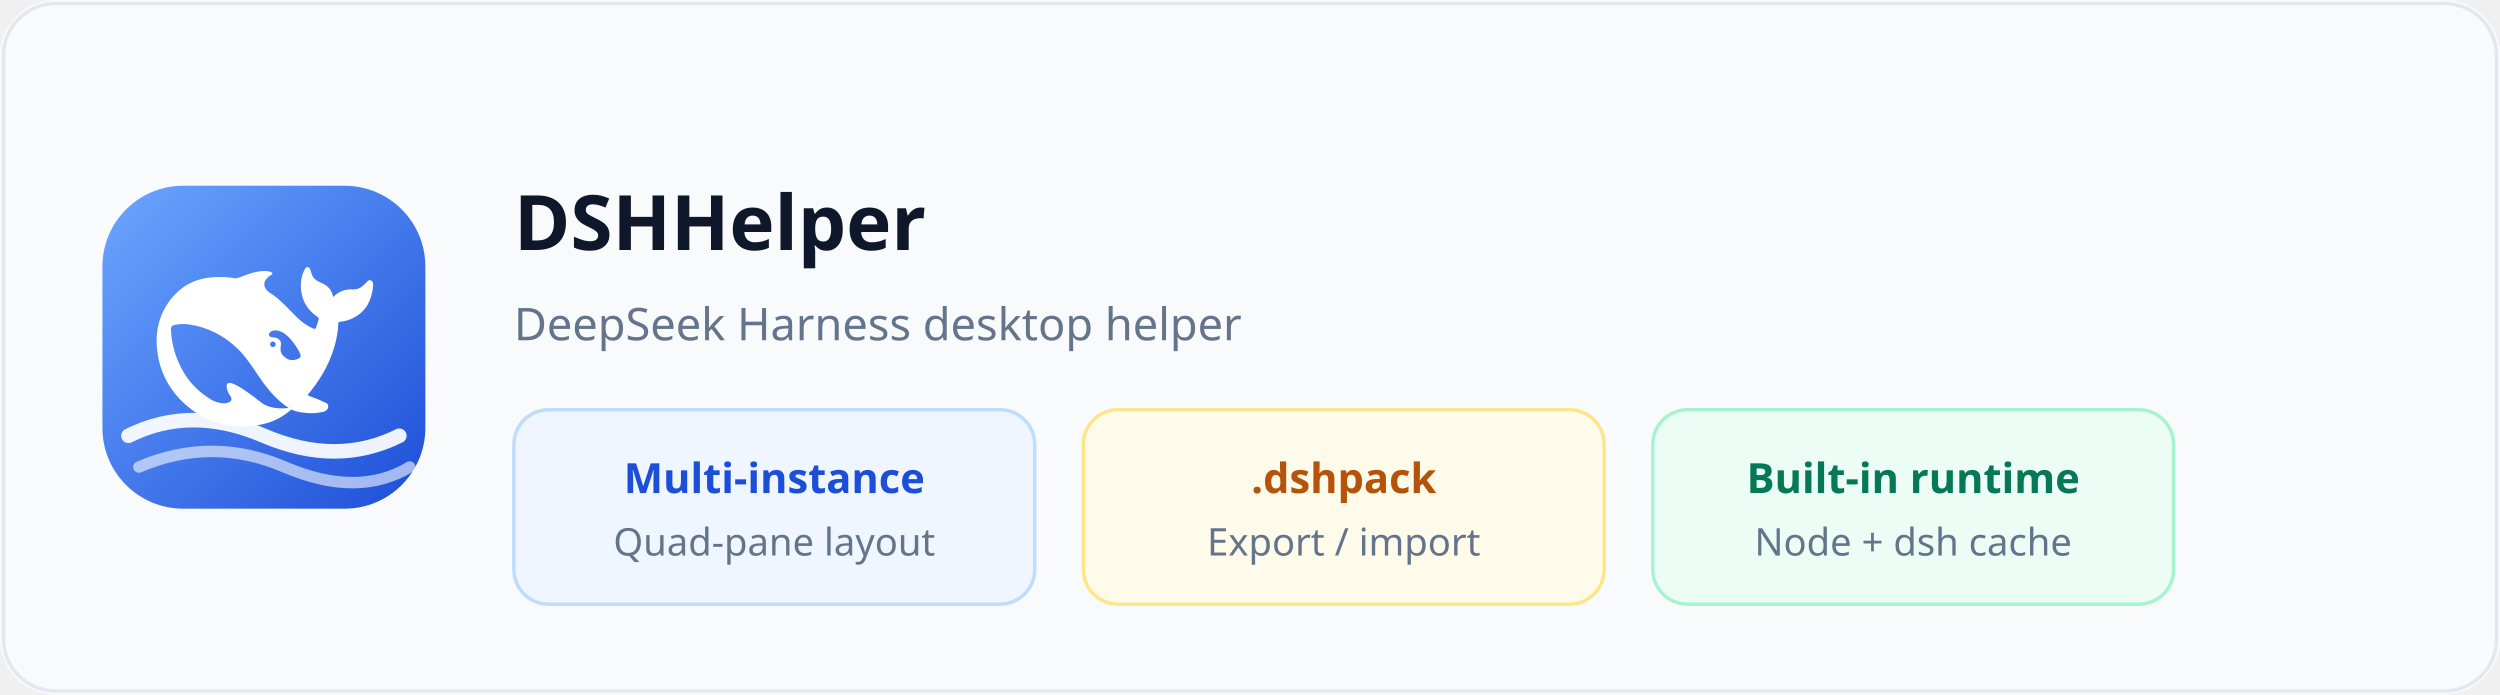
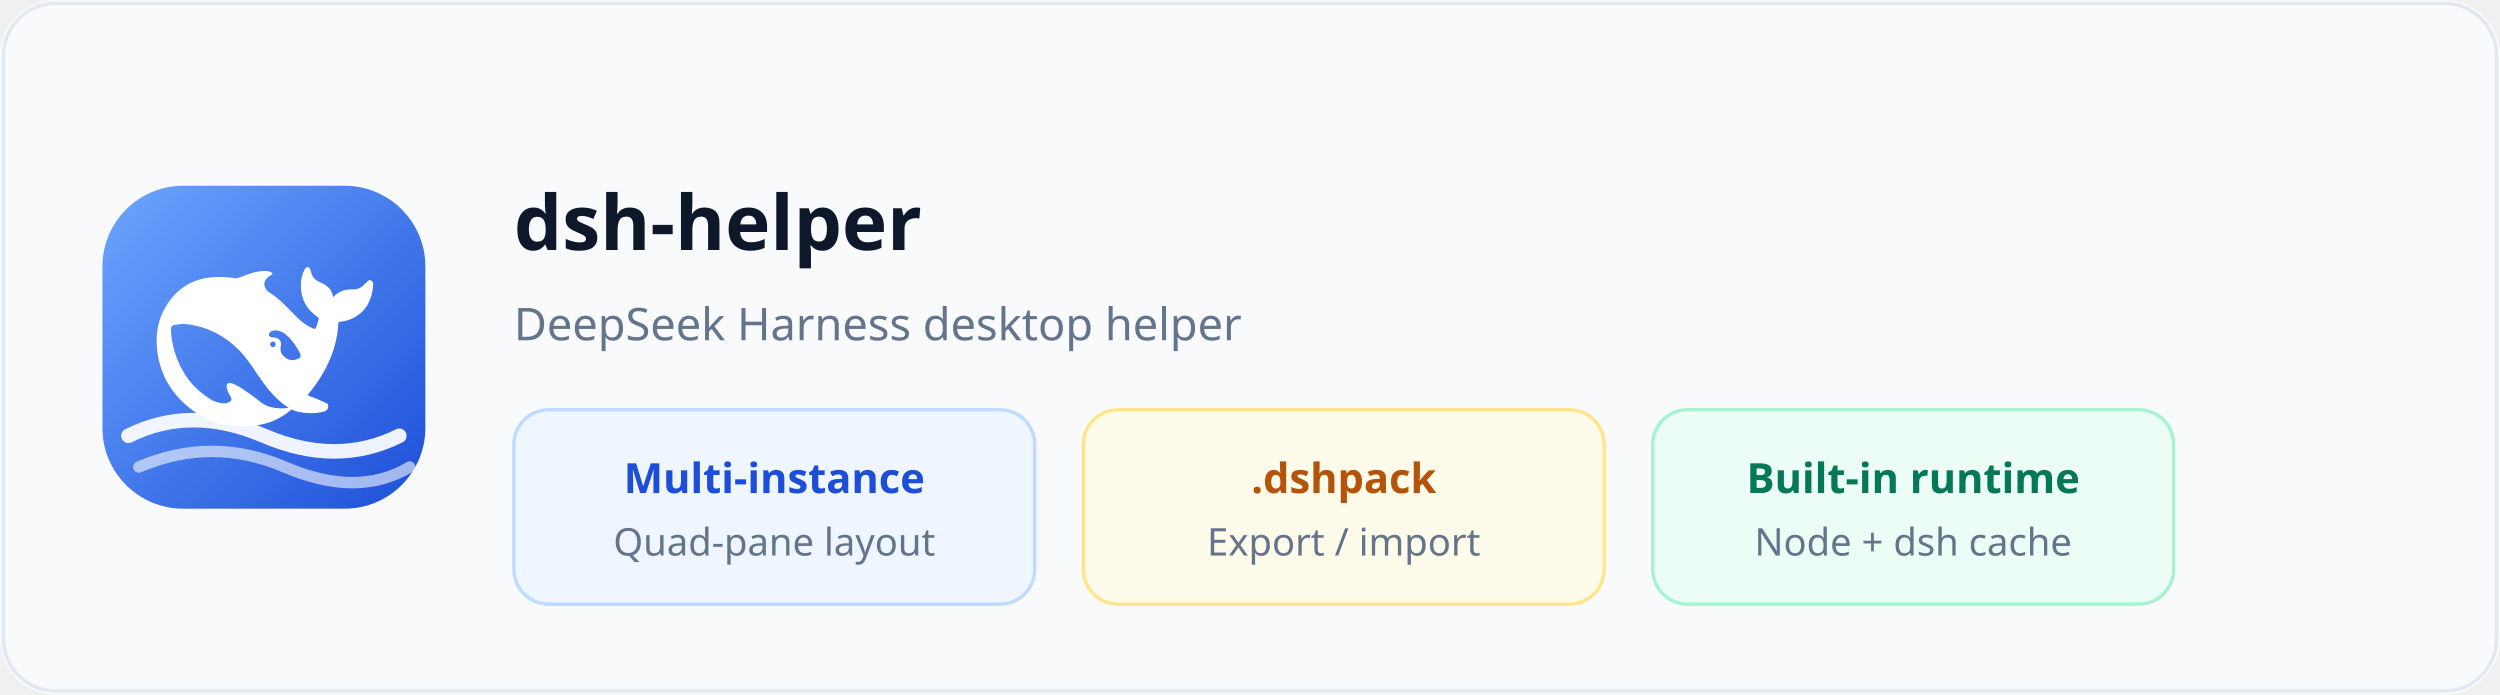
<svg xmlns="http://www.w3.org/2000/svg" viewBox="0 0 720 200" fill="none">
  <rect width="720" height="200" rx="16" fill="#f8fafc" />
  <rect x="1" y="1" width="718" height="198" rx="15" stroke="#e2e8f0" />
  <g transform="translate(28,52)">
    <defs>
      <linearGradient id="hero-Esea1-en" x1="0" y1="0" x2="1" y2="1">
        <stop offset="0" stop-color="#6CA6FF" />
        <stop offset="1" stop-color="#1D4ED8" />
      </linearGradient>
    </defs>
    <g transform="scale(1.5)">
      <rect x="1" y="1" width="62" height="62" rx="15.5" fill="url(#hero-Esea1-en)" />
      <path d="M6 49 Q18 43 32 49 T58 49" stroke="#ffffff" stroke-width="2.8" fill="none" stroke-linecap="round" opacity="0.92" />
      <path d="M8 55 Q22 49 36 55 T60 55" stroke="#ffffff" stroke-width="2.2" fill="none" stroke-linecap="round" opacity="0.58" />
      <g transform="translate(11.15 13.88) scale(1.561)" fill="#ffffff">
        <path d="M26.517 3.395C26.235 3.257 26.114 3.52 25.949 3.653C25.892 3.697 25.845 3.753 25.797 3.805C25.385 4.245 24.903 4.534 24.274 4.5C23.354 4.448 22.568 4.737 21.873 5.441C21.726 4.573 21.235 4.055 20.489 3.723C20.099 3.551 19.703 3.377 19.43 3.002C19.239 2.735 19.186 2.437 19.091 2.143C19.03 1.966 18.97 1.785 18.766 1.754C18.544 1.72 18.457 1.905 18.37 2.061C18.023 2.695 17.889 3.395 17.902 4.103C17.932 5.697 18.605 6.966 19.942 7.868C20.094 7.972 20.133 8.075 20.085 8.227C19.994 8.538 19.886 8.84 19.79 9.151C19.729 9.349 19.638 9.393 19.426 9.306C18.692 8.999 18.058 8.546 17.498 7.998C16.548 7.078 15.688 6.063 14.616 5.269C14.364 5.083 14.113 4.91 13.852 4.746C12.758 3.684 13.995 2.812 14.282 2.708C14.581 2.6 14.386 2.229 13.418 2.233C12.45 2.237 11.565 2.562 10.436 2.993C10.271 3.058 10.097 3.105 9.92 3.145C8.895 2.95 7.832 2.907 6.721 3.032C4.629 3.265 2.958 4.254 1.73 5.943C0.254 7.972 -0.093 10.278 0.332 12.682C0.778 15.217 2.072 17.315 4.06 18.956C6.122 20.657 8.496 21.491 11.205 21.331C12.85 21.236 14.681 21.015 16.747 19.267C17.268 19.526 17.815 19.63 18.722 19.707C19.421 19.772 20.093 19.673 20.614 19.565C21.43 19.392 21.374 18.637 21.079 18.498C18.687 17.384 19.212 17.837 18.735 17.471C19.95 16.033 21.806 13.478 22.379 9.998C22.435 9.614 22.507 9.073 22.499 8.762C22.494 8.572 22.538 8.499 22.755 8.477C23.354 8.408 23.935 8.244 24.469 7.95C26.019 7.104 26.644 5.713 26.791 4.047C26.813 3.792 26.787 3.529 26.517 3.395ZM13.014 18.395C10.696 16.572 9.572 15.973 9.108 15.998C8.674 16.024 8.752 16.521 8.848 16.845C8.948 17.165 9.078 17.385 9.26 17.666C9.386 17.851 9.473 18.127 9.134 18.335C8.388 18.797 7.09 18.18 7.029 18.149C5.518 17.259 4.256 16.085 3.365 14.479C2.506 12.934 2.007 11.275 1.924 9.505C1.903 9.078 2.029 8.927 2.454 8.849C3.014 8.746 3.591 8.724 4.151 8.806C6.517 9.152 8.53 10.209 10.219 11.885C11.182 12.839 11.911 13.979 12.662 15.093C13.461 16.276 14.32 17.403 15.414 18.327C15.801 18.651 16.109 18.897 16.404 19.078C15.514 19.178 14.03 19.199 13.014 18.396V18.395ZM14.125 11.249C14.125 11.059 14.277 10.908 14.468 10.908C14.511 10.908 14.55 10.916 14.585 10.929C14.633 10.946 14.677 10.972 14.711 11.011C14.772 11.072 14.807 11.158 14.807 11.249C14.807 11.439 14.655 11.59 14.464 11.59C14.273 11.59 14.125 11.439 14.125 11.249ZM17.576 13.019C17.355 13.11 17.133 13.187 16.92 13.196C16.59 13.213 16.23 13.079 16.035 12.915C15.731 12.661 15.514 12.518 15.423 12.073C15.384 11.884 15.406 11.59 15.44 11.421C15.518 11.059 15.432 10.826 15.176 10.614C14.968 10.441 14.703 10.394 14.412 10.394C14.303 10.394 14.203 10.346 14.129 10.308C14.008 10.247 13.908 10.096 14.003 9.91C14.034 9.85 14.181 9.703 14.216 9.677C14.611 9.453 15.066 9.526 15.488 9.695C15.878 9.854 16.174 10.148 16.599 10.562C17.033 11.063 17.111 11.201 17.358 11.577C17.554 11.871 17.732 12.173 17.854 12.518C17.927 12.734 17.832 12.911 17.576 13.019Z" />
      </g>
    </g>
  </g>
-   <text x="148" y="72" font-family="Segoe UI, system-ui, sans-serif" font-size="22" font-weight="700" fill="#0f172a">DSHHelper</text>
+   <text x="148" y="72" font-family="Segoe UI, system-ui, sans-serif" font-size="22" font-weight="700" fill="#0f172a">dsh-helper</text>
  <text x="148" y="98" font-family="Segoe UI, system-ui, sans-serif" font-size="13" fill="#64748b">DeepSeek Harness desktop helper</text>
  <g transform="translate(148,118)">
    <rect width="150" height="56" rx="10" fill="#eff6ff" stroke="#bfdbfe" />
    <text x="75" y="24" text-anchor="middle" font-family="Segoe UI, system-ui, sans-serif" font-size="12" font-weight="600" fill="#1d4ed8">Multi-instance</text>
    <text x="75" y="42" text-anchor="middle" font-family="Segoe UI, system-ui, sans-serif" font-size="11" fill="#64748b">Quad-pane layout</text>
  </g>
  <g transform="translate(312,118)">
    <rect width="150" height="56" rx="10" fill="#fffbeb" stroke="#fde68a" />
    <text x="75" y="24" text-anchor="middle" font-family="Segoe UI, system-ui, sans-serif" font-size="12" font-weight="600" fill="#b45309">.dshpack</text>
    <text x="75" y="42" text-anchor="middle" font-family="Segoe UI, system-ui, sans-serif" font-size="11" fill="#64748b">Export / import</text>
  </g>
  <g transform="translate(476,118)">
    <rect width="150" height="56" rx="10" fill="#ecfdf5" stroke="#a7f3d0" />
    <text x="75" y="24" text-anchor="middle" font-family="Segoe UI, system-ui, sans-serif" font-size="12" font-weight="600" fill="#047857">Built-in runtime</text>
    <text x="75" y="42" text-anchor="middle" font-family="Segoe UI, system-ui, sans-serif" font-size="11" fill="#64748b">Node + dsh cache</text>
  </g>
</svg>
